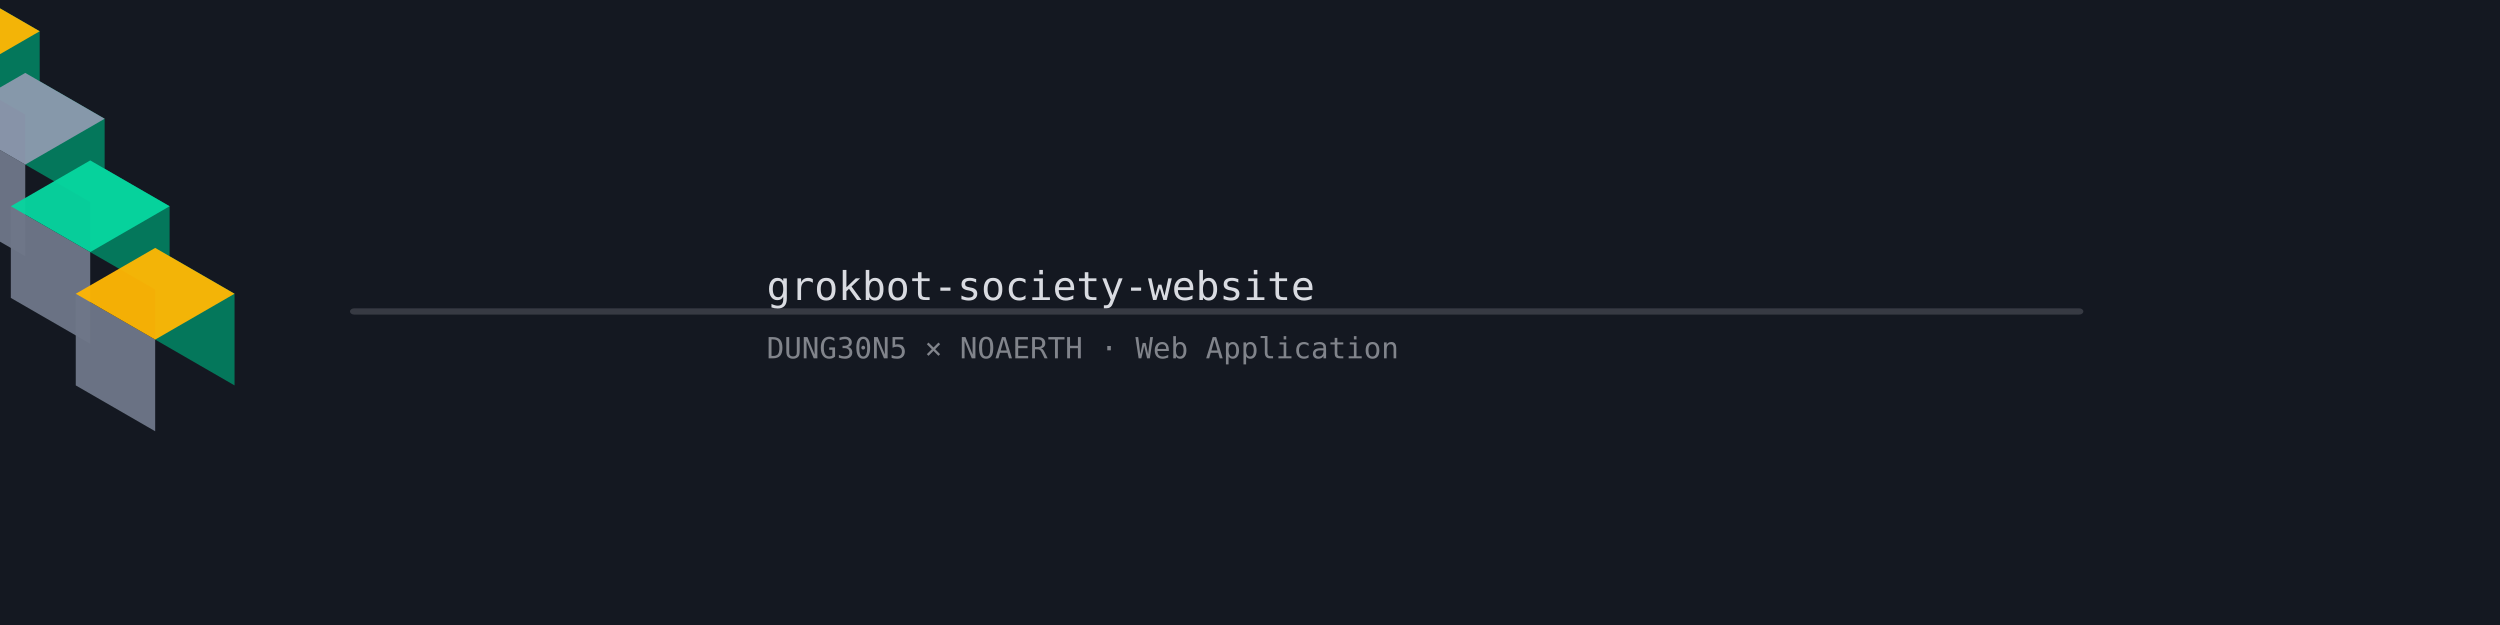
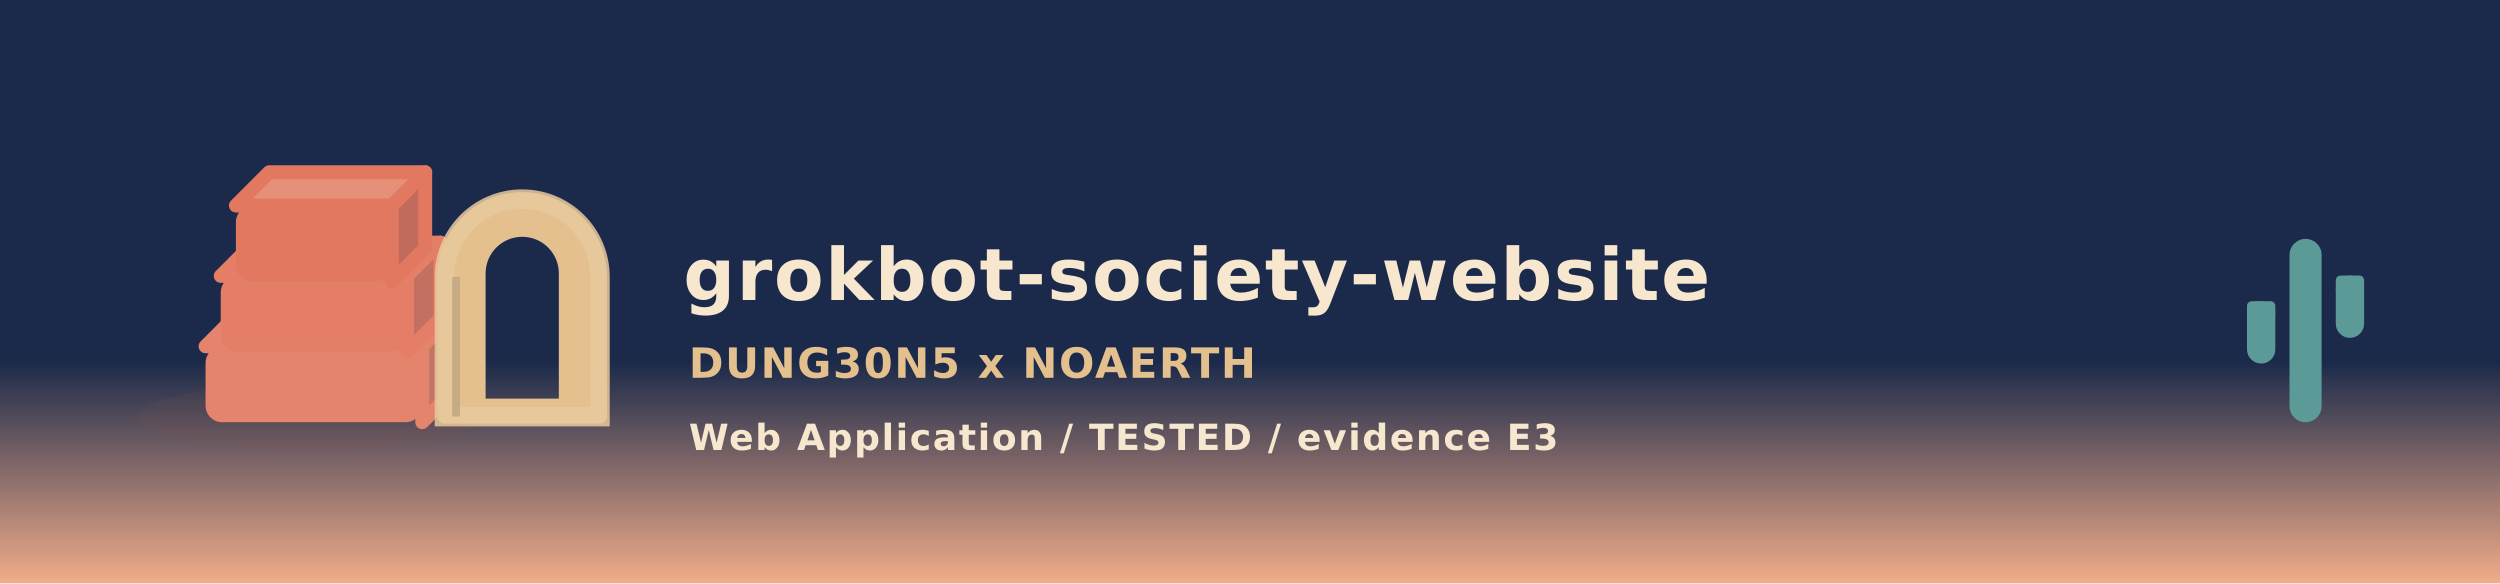
- <svg xmlns="http://www.w3.org/2000/svg" viewBox="0 0 1200 300" width="1200" height="300" role="img" aria-label="grokbot-society-website identity object">
-   <rect width="1200" height="300" fill="#141821" />
-   <defs>
-     <linearGradient id="gft" x1="0" y1="0" x2="1" y2="1">
-       <stop offset="0%" stop-color="#ffb703" />
-       <stop offset="100%" stop-color="#8d99ae" />
-     </linearGradient>
-   </defs>
-   <rect x="168.00" y="148.00" width="832.00" height="3.00" rx="2.00" fill="rgba(238,241,246,0.160)" opacity="1.00" />
-   <polygon points="-19.05,37.00 19.05,59.00 19.05,15.00 -19.05,-7.00" fill="#037c5d" opacity="0.95" />
-   <polygon points="-57.16,59.00 -19.05,81.00 -19.05,37.00 -57.16,15.00" fill="#6e7788" opacity="0.95" />
-   <polygon points="-19.05,-7.00 19.05,15.00 -19.05,37.00 -57.16,15.00" fill="#ffb703" opacity="0.95" />
-   <polygon points="12.12,79.00 50.23,101.00 50.23,57.00 12.12,35.00" fill="#037c5d" opacity="0.95" />
-   <polygon points="-25.98,101.00 12.12,123.00 12.12,79.00 -25.98,57.00" fill="#6e7788" opacity="0.95" />
-   <polygon points="12.12,35.00 50.23,57.00 12.12,79.00 -25.98,57.00" fill="#8d99ae" opacity="0.95" />
-   <polygon points="43.30,121.00 81.41,143.00 81.41,99.00 43.30,77.00" fill="#037c5d" opacity="0.95" />
-   <polygon points="5.20,143.00 43.30,165.00 43.30,121.00 5.20,99.00" fill="#6e7788" opacity="0.95" />
-   <polygon points="43.30,77.00 81.41,99.00 43.30,121.00 5.20,99.00" fill="#06d6a0" opacity="0.95" />
-   <polygon points="74.48,163.00 112.58,185.00 112.58,141.00 74.48,119.00" fill="#037c5d" opacity="0.95" />
-   <polygon points="36.37,185.00 74.48,207.00 74.48,163.00 36.37,141.00" fill="#6e7788" opacity="0.95" />
-   <polygon points="74.48,119.00 112.58,141.00 74.48,163.00 36.37,141.00" fill="#ffb703" opacity="0.95" />
-   <text x="368" y="144" font-family="ui-monospace,Menlo,monospace" font-size="19" fill="rgba(238,241,246,0.900)">grokbot-society-website</text>
-   <text x="368" y="172" font-family="ui-monospace,Menlo,monospace" font-size="14" fill="rgba(238,241,246,0.500)">DUNG30N5 × NOAERTH · Web Application</text>
+ <svg xmlns="http://www.w3.org/2000/svg" width="900" height="210" viewBox="0 0 900 210" role="img" aria-label="grokbot-society-website - identity object">
+   <linearGradient id="skyf" x1="0" y1="0" x2="0" y2="1">
+     <stop offset="0" stop-color="#1b2a4a" />
+     <stop offset="0.62" stop-color="#1b2a4a" />
+     <stop offset="1" stop-color="#f3ad8a" />
+   </linearGradient>
+   <rect width="900" height="210" fill="url(#skyf)" />
+   <rect x="0" y="352" width="900" height="-142" fill="#e3c08d" />
+   <rect x="0" y="352" width="900" height="3" fill="#e6c596" />
+   <ellipse cx="112" cy="150" rx="62" ry="12" fill="rgba(138,90,68,0.11)" />
+   <path d="M74,124.67 L152,124.67 L164,112.67 L86,112.67 Z" fill="#e99a82" stroke="#e5846c" stroke-width="5" stroke-linejoin="round" />
+   <path d="M152,124.67 L164,112.67 L164,140 L152,152 Z" fill="#c37566" stroke="#e5846c" stroke-width="5" stroke-linejoin="round" />
+   <rect x="74" y="124.67" width="78" height="27.33" rx="6" fill="#e5846c" />
+   <path d="M79.46,99.33 L146.54,99.33 L158.54,87.33 L91.46,87.33 Z" fill="#e8957d" stroke="#e47e66" stroke-width="5" stroke-linejoin="round" />
+   <path d="M146.54,99.33 L158.54,87.33 L158.54,114.67 L146.54,126.67 Z" fill="#c27061" stroke="#e47e66" stroke-width="5" stroke-linejoin="round" />
+   <rect x="79.46" y="99.33" width="67.08" height="27.33" rx="6" fill="#e47e66" />
+   <path d="M84.92,74 L141.08,74 L153.08,62 L96.92,62 Z" fill="#e79079" stroke="#e37861" stroke-width="5" stroke-linejoin="round" />
+   <path d="M141.08,74 L153.08,62 L153.08,89.33 L141.08,101.33 Z" fill="#c16b5d" stroke="#e37861" stroke-width="5" stroke-linejoin="round" />
+   <rect x="84.92" y="74" width="56.16" height="27.33" rx="6" fill="#e37861" />
+   <path d="M160,150 L160,99.68 A28,28 0 0 1 216,99.68 L216,150 Z M172.32,146 L172.32,98.43 A15.68,15.68 0 0 1 203.68,98.43 L203.68,146 Z" fill="#e3c08d" fill-rule="evenodd" stroke="#e3c08d" stroke-width="5" stroke-linejoin="round" />
+   <path d="M160,150 L160,99.68 A28,28 0 0 1 216,99.68 L216,150 Z" fill="none" stroke="#e8c99d" stroke-width="7" stroke-linecap="round" opacity="0.85" />
+   <rect x="162.8" y="99.68" width="2.8" height="50.32" fill="#c7ab84" />
+   <text x="246" y="108" font-family="Verdana,DejaVu Sans,sans-serif" font-size="26" font-weight="700" letter-spacing="0.6" fill="#f6e7ce" text-anchor="start">grokbot-society-website</text>
+   <text x="248" y="136" font-family="Verdana,DejaVu Sans,sans-serif" font-size="15" font-weight="700" letter-spacing="0.6" fill="#e3c08d" text-anchor="start">DUNG30N5 x NOAERTH</text>
+   <text x="248" y="162" font-family="Verdana,DejaVu Sans,sans-serif" font-size="13" font-weight="700" letter-spacing="0.6" fill="#f6e7ce" text-anchor="start">Web Application  /  TESTED  /  evidence E3</text>
+   <rect x="824.22" y="86" width="11.56" height="66" rx="5.78" fill="#5b9a97" />
+   <rect x="808.92" y="108.44" width="10.2" height="22.44" rx="5.1" fill="#5b9a97" />
+   <rect x="808.92" y="108.44" width="10.2" height="6.6" rx="1.7" fill="#5b9a97" />
+   <rect x="840.88" y="99.2" width="10.2" height="22.44" rx="5.1" fill="#5b9a97" />
+   <rect x="840.88" y="99.2" width="10.2" height="6.6" rx="1.7" fill="#5b9a97" />
</svg>
